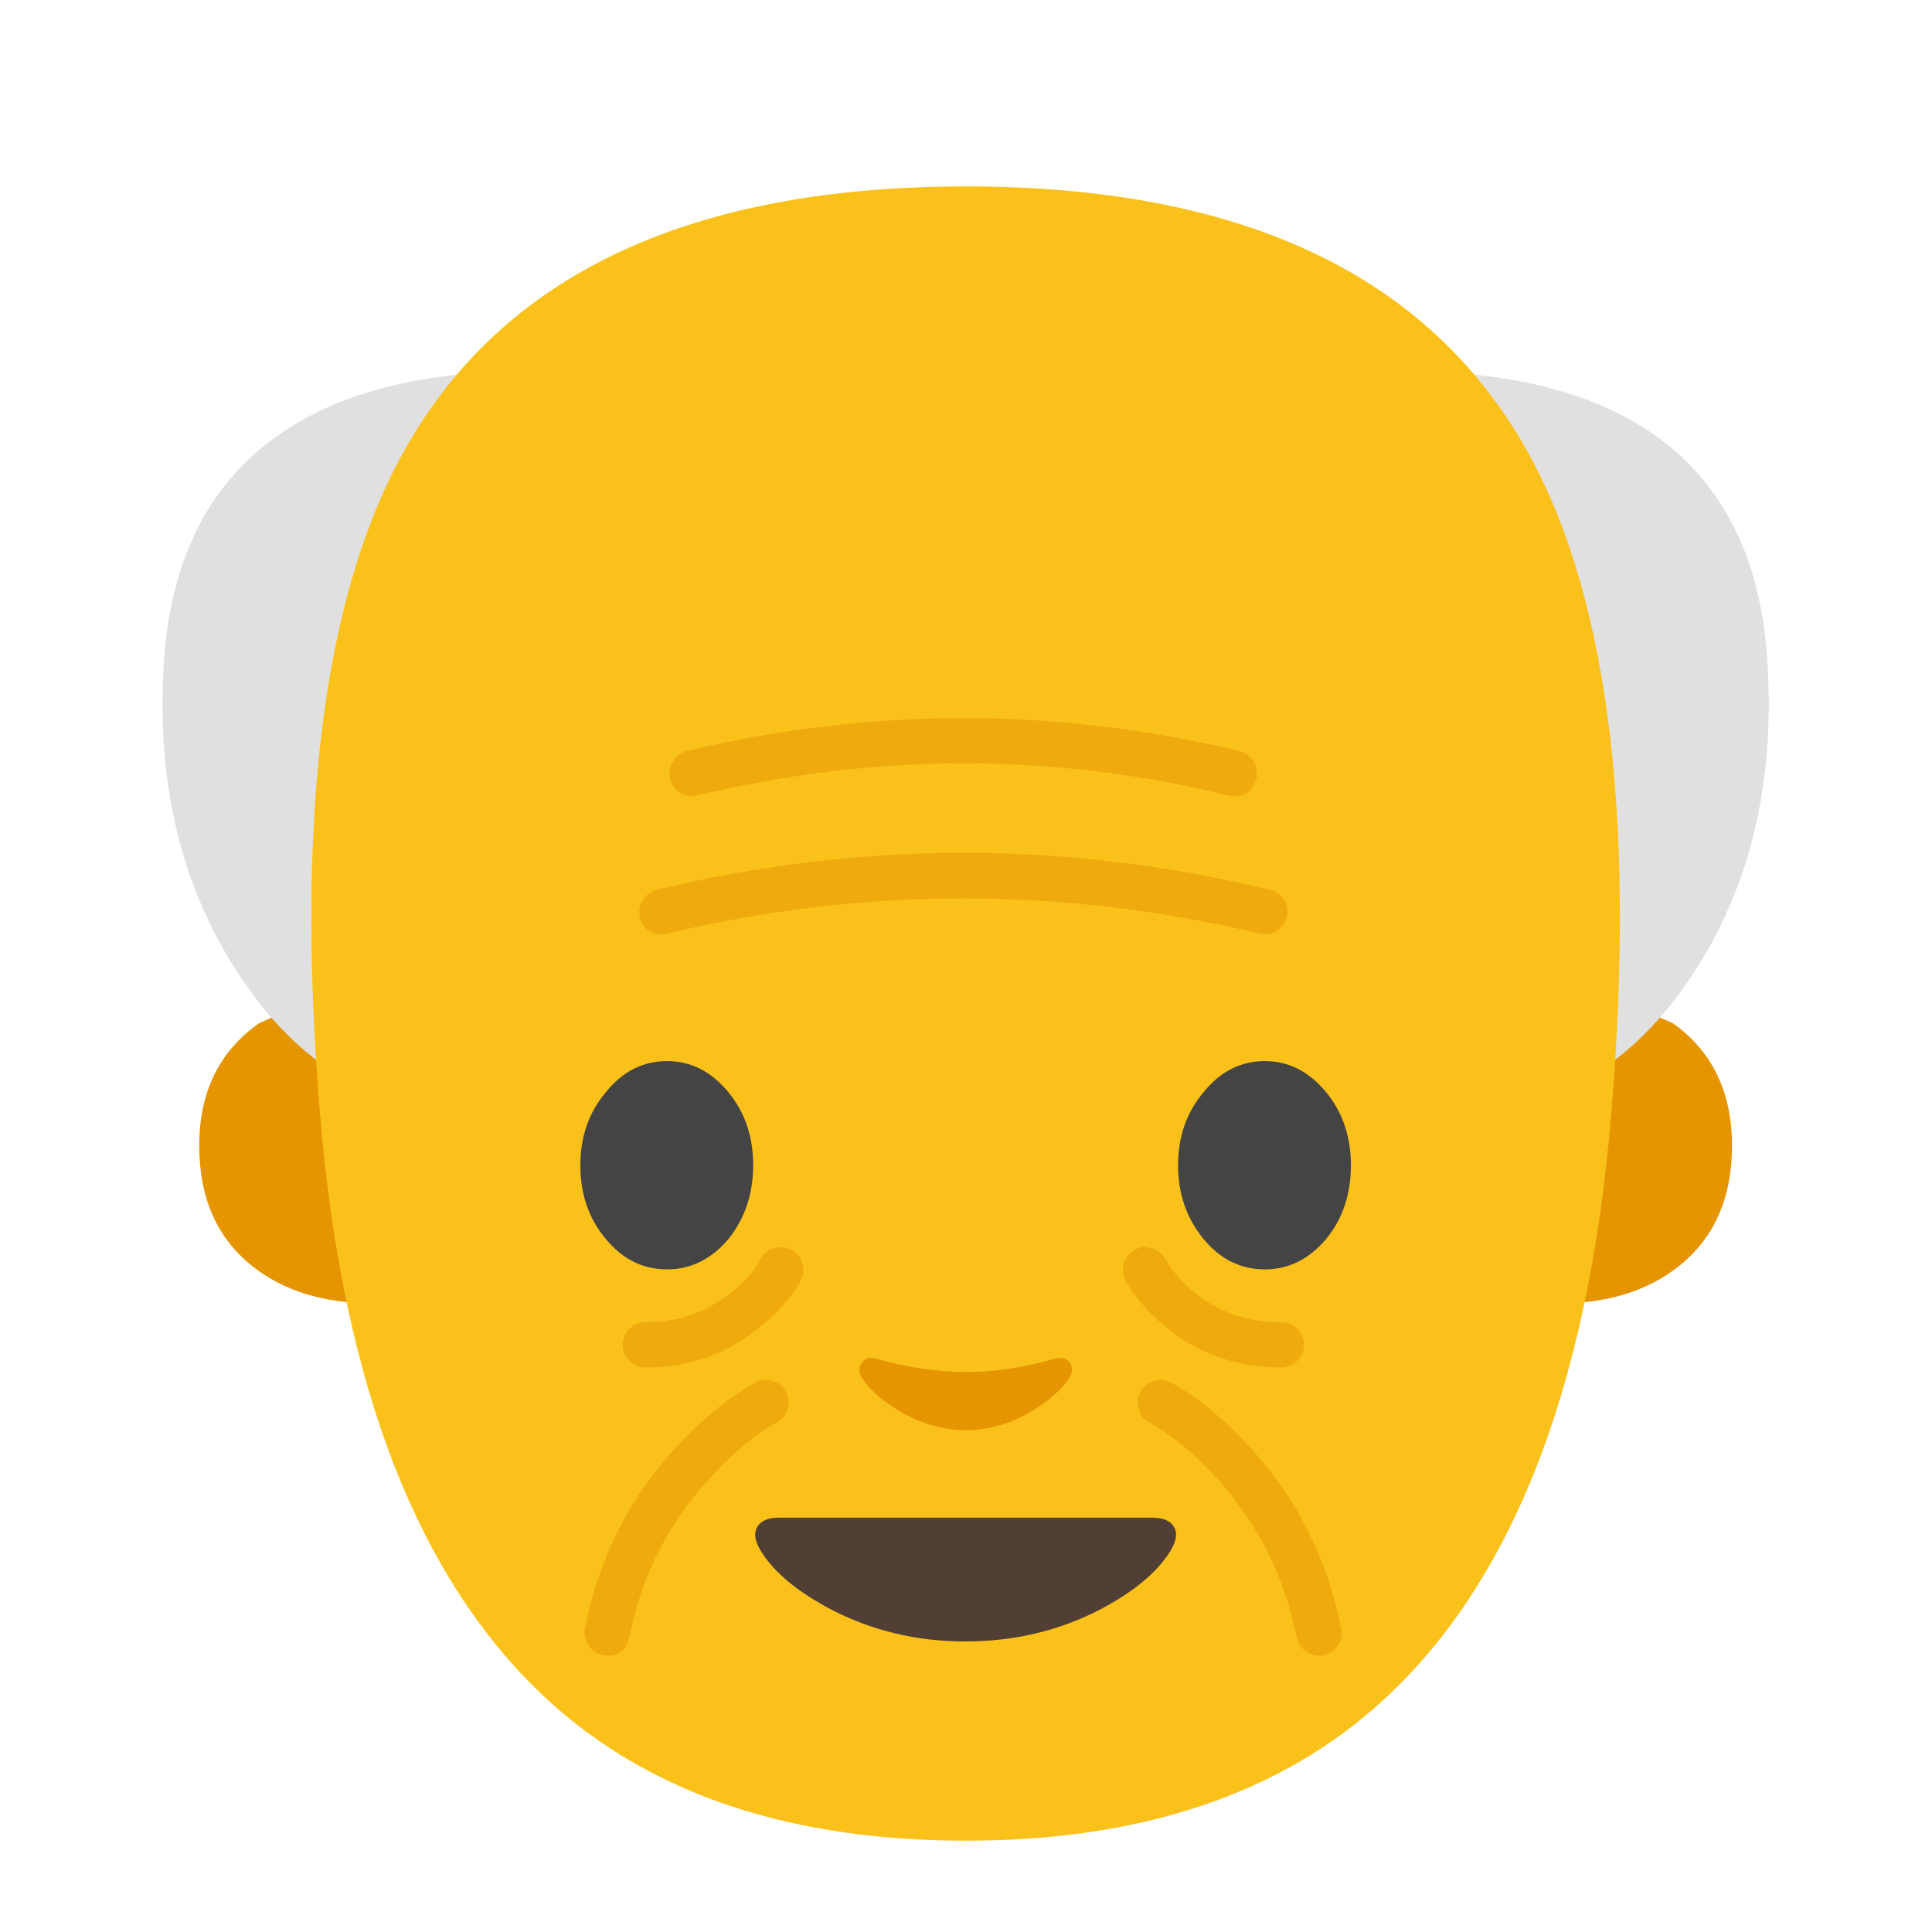
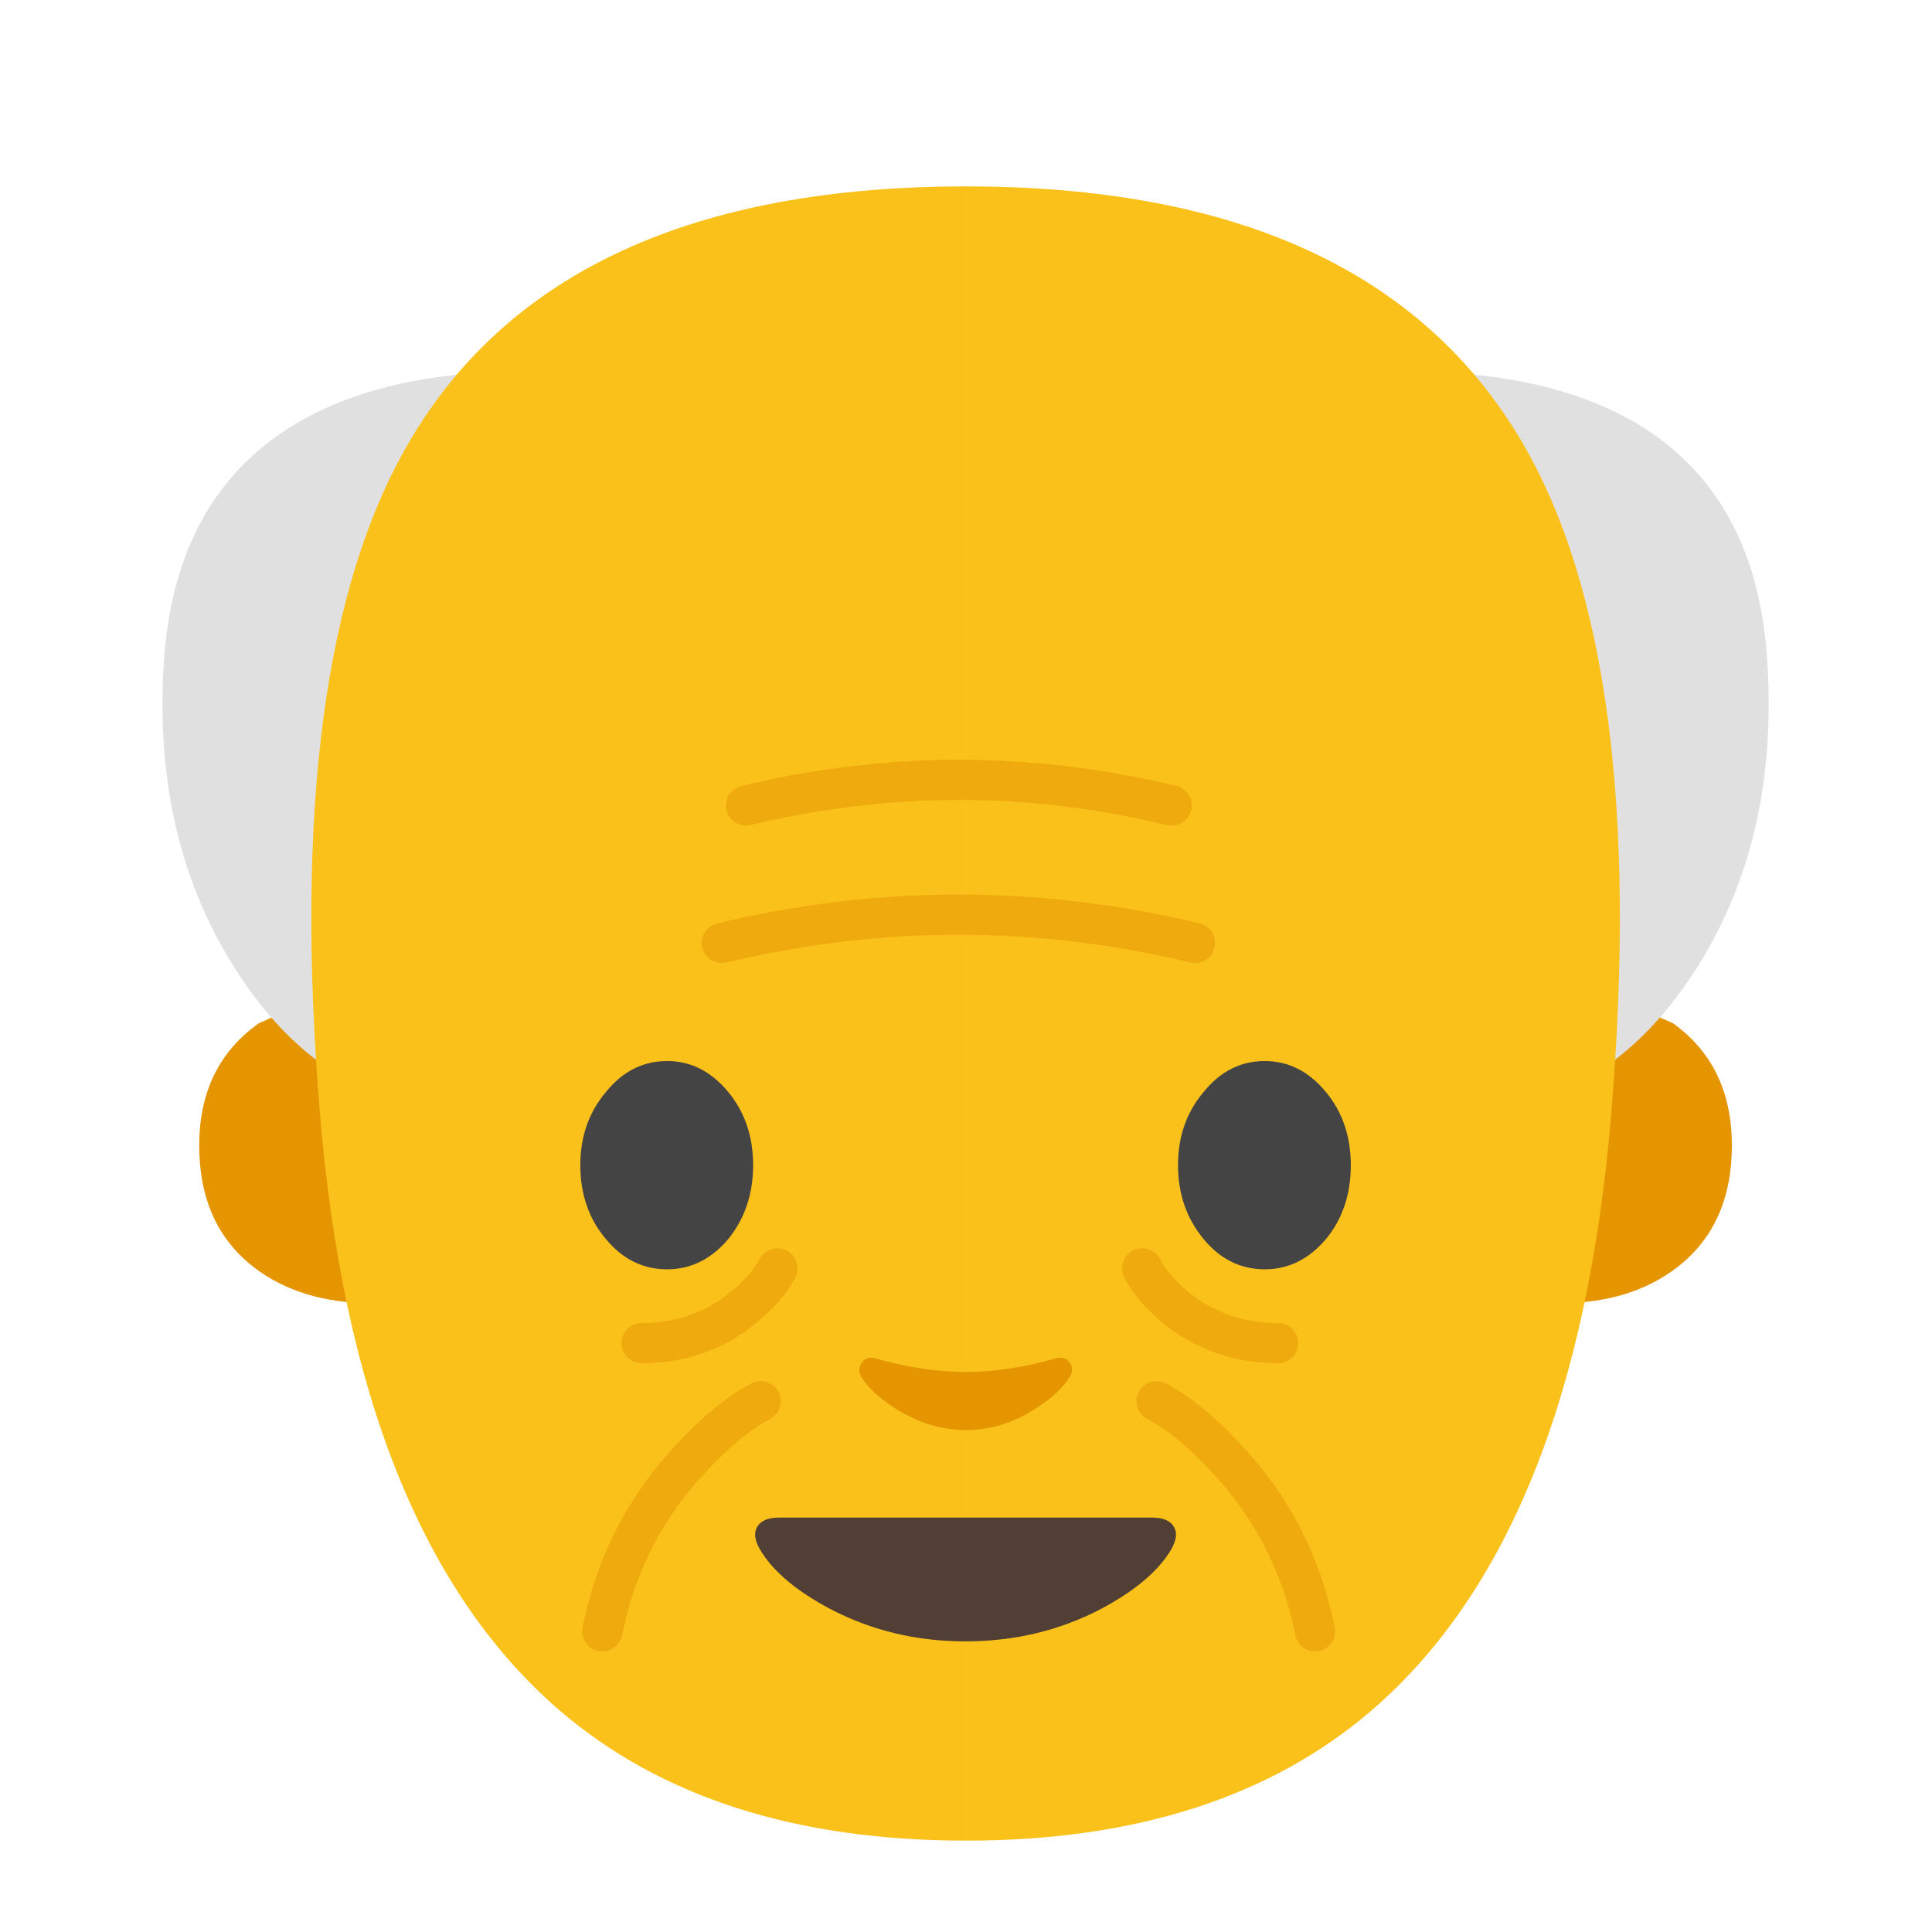
- <svg xmlns="http://www.w3.org/2000/svg" xmlns:xlink="http://www.w3.org/1999/xlink" version="1.1" preserveAspectRatio="none" x="0px" y="0px" width="128px" height="128px" viewBox="0 0 128 128">
+ <svg xmlns="http://www.w3.org/2000/svg" xmlns:xlink="http://www.w3.org/1999/xlink" version="1.1" preserveAspectRatio="none" x="0px" y="0px" width="72px" height="72px" viewBox="0 0 72 72">
  <defs>
-     <filter id="Filter_1" x="-20%" y="-20%" width="140%" height="140%" color-interpolation-filters="sRGB">
-       <feColorMatrix in="SourceGraphic" type="matrix" values="1 0 0 0 0 0 1 0 0 0 0 0 1 0 0 0 0 0 0.5 0" result="result1" />
-     </filter>
    <g id="Layer0_0_MEMBER_0_MEMBER_0_MEMBER_0_FILL">
      <path fill="#E49500" stroke="none" d=" M 106.9 66.05 L 103.3 66.05 103.3 86.35 Q 108.05 86.35 111.15 83.95 114.75 81.15 114.75 75.9 114.75 70.6 110.85 67.8 L 106.9 66.05 Z" />
    </g>
    <g id="Layer0_0_MEMBER_0_MEMBER_1_MEMBER_0_FILL">
      <path fill="#E49500" stroke="none" d=" M 24.7 66.05 L 21.05 66.05 17.15 67.8 Q 13.2 70.6 13.2 75.9 13.2 81.15 16.8 83.95 19.9 86.35 24.7 86.35 L 24.7 66.05 Z" />
    </g>
    <g id="Layer0_0_MEMBER_1_MEMBER_0_FILL">
      <path fill="#E0E0E0" stroke="none" d=" M 51.9 49.3 Q 51.9 38.55 47.85 31.95 43.3 24.6 34.9 24.6 24.8 24.6 18.85 28.55 11.5 33.4 10.85 44 10.1 56 15.95 64.75 21.75 73.45 30.6 73.45 39.4 73.45 45.65 66.4 51.9 59.3 51.9 49.3 Z" />
    </g>
    <g id="Layer0_0_MEMBER_1_MEMBER_1_FILL">
-       <path fill="#E0E0E0" stroke="none" d=" M 117.1 43.95 Q 116.5 33.35 109.15 28.5 103.2 24.6 93.05 24.6 84.7 24.6 80.15 31.95 76.05 38.6 76.05 49.3 76.05 59.3 82.3 66.4 88.55 73.45 97.35 73.45 106.2 73.45 112.05 64.7 117.85 56 117.1 43.95 Z" />
+       <path fill="#E0E0E0" stroke="none" d=" M 109.15 28.5 Q 103.2 24.6 93.05 24.6 84.7 24.6 80.15 31.95 76.05 38.6 76.05 49.3 76.05 59.3 82.3 66.4 88.55 73.45 97.35 73.45 106.2 73.45 112.05 64.7 117.85 56 117.1 43.95 116.5 33.35 109.15 28.5 Z" />
    </g>
    <g id="Layer0_0_MEMBER_2_FILL">
      <path fill="#FBC11B" stroke="none" d=" M 27.1 29.3 Q 18.7 43.65 21.2 73.8 23.5 101.6 37.05 113.3 47.1 121.95 64 121.95 L 64 12.35 Q 37 12.35 27.1 29.3 Z" />
    </g>
    <g id="Layer0_0_MEMBER_3_FILL">
      <path fill="#FBC11B" stroke="none" d=" M 106.75 73.8 Q 109.25 43.65 100.85 29.3 90.9 12.35 64 12.35 L 64 121.95 Q 80.85 121.95 90.9 113.3 104.45 101.6 106.75 73.8 Z" />
    </g>
-     <g id="Layer0_0_MEMBER_4_MEMBER_0_FILL">
+     <g id="Layer0_0_MEMBER_7_MEMBER_0_FILL">
      <path fill="#444444" stroke="none" d=" M 40.15 72.35 Q 38.45 74.35 38.45 77.2 38.45 80.1 40.15 82.1 41.8 84.1 44.2 84.1 46.55 84.1 48.25 82.1 49.9 80.05 49.9 77.2 49.9 74.35 48.25 72.35 46.55 70.3 44.2 70.3 41.8 70.3 40.15 72.35 Z" />
    </g>
-     <g id="Layer0_0_MEMBER_5_MEMBER_0_FILL">
+     <g id="Layer0_0_MEMBER_8_MEMBER_0_FILL">
      <path fill="#444444" stroke="none" d=" M 87.85 72.35 Q 86.15 70.3 83.8 70.3 81.4 70.3 79.75 72.35 78.05 74.35 78.05 77.2 78.05 80.05 79.75 82.1 81.4 84.1 83.8 84.1 86.15 84.1 87.85 82.1 89.5 80.1 89.5 77.2 89.5 74.35 87.85 72.35 Z" />
    </g>
-     <g id="Layer0_0_MEMBER_6_MEMBER_0_FILL">
-       <path fill="#513F35" stroke="none" d=" M 77.8 101.2 Q 77.45 100.55 76.35 100.55 L 51.6 100.55 Q 50.5 100.55 50.15 101.2 49.8 101.85 50.5 102.9 51.8 104.9 55 106.6 59.1 108.75 63.95 108.75 68.85 108.75 72.95 106.6 76.15 104.9 77.45 102.9 78.15 101.85 77.8 101.2 Z" />
+     <g id="Layer0_0_MEMBER_9_MEMBER_0_FILL">
+       <path fill="#513F35" stroke="none" d=" M 63.95 108.75 Q 68.85 108.75 72.95 106.6 76.15 104.9 77.45 102.9 78.15 101.85 77.8 101.2 77.45 100.55 76.35 100.55 L 51.6 100.55 Q 50.5 100.55 50.15 101.2 49.8 101.85 50.5 102.9 51.8 104.9 55 106.6 59.1 108.75 63.95 108.75 Z" />
    </g>
-     <g id="Layer0_0_MEMBER_7_MEMBER_0_FILL">
+     <g id="Layer0_0_MEMBER_10_MEMBER_0_FILL">
      <path fill="#E49500" stroke="none" d=" M 58 90 Q 57.35 89.85 57.1 90.3 56.8 90.7 57.05 91.2 57.75 92.35 59.45 93.4 61.65 94.75 64 94.75 66.35 94.75 68.5 93.4 70.2 92.35 70.9 91.2 71.15 90.7 70.9 90.3 70.6 89.85 69.95 90 66.8 90.9 64 90.9 61.15 90.9 58 90 Z" />
    </g>
-     <g id="An_1F474_SVG_Layer_1__Group__2_0_Layer0_0_MEMBER_0_FILL">
-       <path fill="#E49500" stroke="none" d=" M 37.05 5.1 L 37.4 5.15 Q 38.55 5.15 38.9 4 39 3.35 38.7 2.85 38.35 2.3 37.75 2.15 19.5 -2.2 1.15 2.15 0.55 2.3 0.25 2.85 -0.1 3.35 0.05 4 0.2 4.6 0.75 4.95 1.25 5.25 1.85 5.1 19.6 0.85 37.05 5.1 Z" />
-     </g>
-     <g id="An_1F474_SVG_Layer_1__Group__1_0_Layer0_0_MEMBER_0_FILL">
-       <path fill="#E49500" stroke="none" d=" M 41.45 5.35 Q 42.55 5.35 42.9 4.2 43.05 3.6 42.75 3.1 42.4 2.55 41.8 2.4 21.5 -2.5 1.15 2.4 0.55 2.55 0.25 3.1 -0.1 3.6 0.05 4.2 0.15 4.8 0.7 5.15 1.25 5.45 1.85 5.3 21.45 0.65 41.1 5.3 L 41.45 5.35 Z" />
-     </g>
-     <g id="An_1F474_SVG_Layer_1__Group__1_0_0_Layer0_0_MEMBER_0_FILL">
-       <path fill="#E49500" stroke="none" d=" M 12.75 2.85 Q 13.3 2.55 13.5 1.95 13.65 1.35 13.35 0.8 13.1 0.25 12.5 0.1 11.85 -0.1 11.35 0.2 8.9 1.55 6.4 4.15 1.45 9.35 0.05 16.5 -0.05 17.1 0.3 17.6 0.6 18.15 1.25 18.25 L 1.55 18.3 Q 2.75 18.3 3 17.05 4.25 10.8 8.6 6.25 10.75 3.95 12.75 2.85 Z" />
-     </g>
-     <g id="An_1F474_SVG_Layer_1__Group__0_Layer0_0_MEMBER_0_FILL">
-       <path fill="#E49500" stroke="none" d=" M 11.8 2.2 Q 12.1 1.65 11.9 1.05 11.75 0.45 11.2 0.15 10.65 -0.15 10.05 0.05 9.45 0.2 9.15 0.75 8.6 1.85 7.35 2.85 4.85 4.95 1.5 4.95 0.85 4.95 0.45 5.4 0 5.8 0 6.45 0 7.05 0.45 7.5 0.85 7.95 1.5 7.95 5.95 7.95 9.25 5.15 10.95 3.75 11.8 2.2 Z" />
-     </g>
-     <g id="An_1F474_SVG_Layer_1__Group__1_1_0_Layer0_0_MEMBER_0_FILL">
-       <path fill="#E49500" stroke="none" d=" M 7.1 4.15 Q 4.65 1.55 2.2 0.2 1.65 -0.1 1.05 0.1 0.45 0.25 0.15 0.8 -0.15 1.35 0.05 1.95 0.2 2.55 0.75 2.85 2.75 3.95 4.9 6.2 9.25 10.8 10.5 17.05 10.6 17.6 11.05 17.95 11.45 18.3 12 18.3 L 12.3 18.25 Q 12.9 18.15 13.25 17.6 13.6 17.1 13.45 16.5 12.05 9.35 7.1 4.15 Z" />
-     </g>
-     <g id="An_1F474_SVG_Layer_1__Group__0_0_Layer0_0_MEMBER_0_FILL">
-       <path fill="#E49500" stroke="none" d=" M 10.5 7.95 Q 11.15 7.95 11.55 7.5 12 7.05 12 6.45 12 5.8 11.55 5.4 11.15 4.95 10.5 4.95 7.15 4.95 4.7 2.95 3.45 1.9 2.8 0.75 2.5 0.2 1.9 0.05 1.3 -0.15 0.8 0.15 0.25 0.45 0.05 1.05 -0.1 1.65 0.15 2.2 1.05 3.75 2.7 5.15 6 7.95 10.5 7.95 Z" />
-     </g>
+     <path id="Layer0_0_MEMBER_4_MEMBER_0_1_STROKES" stroke="#E49500" stroke-opacity="0.498" stroke-width="1.5" stroke-linejoin="round" stroke-linecap="round" fill="none" d=" M 27.794 30 Q 35.753 28.088 43.656 30" />
+     <path id="Layer0_0_MEMBER_5_MEMBER_0_1_STROKES" stroke="#E49500" stroke-opacity="0.498" stroke-width="1.5" stroke-linejoin="round" stroke-linecap="round" fill="none" d=" M 26.894 35.134 Q 35.725 33.025 44.528 35.134" />
+     <path id="Layer0_0_MEMBER_6_MEMBER_0_MEMBER_0_1_STROKES" stroke="#E49500" stroke-opacity="0.498" stroke-width="1.5" stroke-linejoin="round" stroke-linecap="round" fill="none" d=" M 28.349 52.194 Q 27.168 52.812 25.847 54.219 23.203 56.975 22.444 60.771" />
+     <path id="Layer0_0_MEMBER_6_MEMBER_0_MEMBER_1_1_STROKES" stroke="#E49500" stroke-opacity="0.498" stroke-width="1.5" stroke-linejoin="round" stroke-linecap="round" fill="none" d=" M 28.956 47.244 Q 28.59 47.947 27.746 48.65 26.115 50.028 23.894 50.028" />
+     <path id="Layer0_0_MEMBER_6_MEMBER_1_MEMBER_0_1_STROKES" stroke="#E49500" stroke-opacity="0.498" stroke-width="1.5" stroke-linejoin="round" stroke-linecap="round" fill="none" d=" M 43.094 52.194 Q 44.275 52.812 45.597 54.219 48.24 56.975 48.999 60.771" />
+     <path id="Layer0_0_MEMBER_6_MEMBER_1_MEMBER_1_1_STROKES" stroke="#E49500" stroke-opacity="0.498" stroke-width="1.5" stroke-linejoin="round" stroke-linecap="round" fill="none" d=" M 42.544 47.244 Q 42.909 47.947 43.725 48.65 45.384 50.028 47.606 50.028" />
  </defs>
  <g id="Layer_1">
-     <g transform="matrix( 1, 0, 0, 1, 0,0) ">
+     <g transform="matrix( 0.5624542, 0, 0, 0.5624542, 0,0) ">
      <use xlink:href="#Layer0_0_MEMBER_0_MEMBER_0_MEMBER_0_FILL" />
    </g>
-     <g transform="matrix( 1, 0, 0, 1, 0,0) ">
+     <g transform="matrix( 0.5624542, 0, 0, 0.5624542, 0,0) ">
      <use xlink:href="#Layer0_0_MEMBER_0_MEMBER_1_MEMBER_0_FILL" />
    </g>
-     <g transform="matrix( 1, 0, 0, 1, 0,0) ">
+     <g transform="matrix( 0.5624695, 0, 0, 0.5624695, 0,0) ">
      <use xlink:href="#Layer0_0_MEMBER_1_MEMBER_0_FILL" />
    </g>
-     <g transform="matrix( 1, 0, 0, 1, 0,0) ">
+     <g transform="matrix( 0.5624695, 0, 0, 0.5624695, 0,0) ">
      <use xlink:href="#Layer0_0_MEMBER_1_MEMBER_1_FILL" />
    </g>
-     <g transform="matrix( 1, 0, 0, 1, 0,0) ">
+     <g transform="matrix( 0.5624847, 0, 0, 0.5624847, 0,0) ">
      <use xlink:href="#Layer0_0_MEMBER_2_FILL" />
    </g>
-     <g transform="matrix( 1, 0, 0, 1, 0,0) ">
+     <g transform="matrix( 0.5624847, 0, 0, 0.5624847, 0,0) ">
      <use xlink:href="#Layer0_0_MEMBER_3_FILL" />
    </g>
-     <g transform="matrix( 1, 0, 0, 1, 0,0) ">
-       <use xlink:href="#Layer0_0_MEMBER_4_MEMBER_0_FILL" />
+     <g transform="matrix( 0.5624847, 0, 0, 0.5624847, 26.95,28.2) ">
+       <use xlink:href="#Layer0_0_MEMBER_4_MEMBER_0_1_STROKES" transform="matrix( 1.777817, 0, 0, 1.777817, -47.9,-50.1) " />
    </g>
-     <g transform="matrix( 1, 0, 0, 1, 0,0) ">
-       <use xlink:href="#Layer0_0_MEMBER_5_MEMBER_0_FILL" />
+     <g transform="matrix( 0.5624847, 0, 0, 0.5624847, 26.05,33.25) ">
+       <use xlink:href="#Layer0_0_MEMBER_5_MEMBER_0_1_STROKES" transform="matrix( 1.777817, 0, 0, 1.777817, -46.3,-59.1) " />
    </g>
-     <g transform="matrix( 1, 0, 0, 1, 0,0) ">
-       <use xlink:href="#Layer0_0_MEMBER_6_MEMBER_0_FILL" />
+     <g transform="matrix( 0.5624542, 0, 0, 0.5624542, 21.6,51.35) ">
+       <use xlink:href="#Layer0_0_MEMBER_6_MEMBER_0_MEMBER_0_1_STROKES" transform="matrix( 1.777908, 0, 0, 1.777908, -38.4,-91.25) " />
    </g>
-     <g transform="matrix( 1, 0, 0, 1, 0,0) ">
+     <g transform="matrix( 0.5624542, 0, 0, 0.5624542, 23.05,46.4) ">
+       <use xlink:href="#Layer0_0_MEMBER_6_MEMBER_0_MEMBER_1_1_STROKES" transform="matrix( 1.777908, 0, 0, 1.777908, -40.95,-82.45) " />
+     </g>
+     <g transform="matrix( 0.5624542, 0, 0, 0.5624542, 42.25,51.35) ">
+       <use xlink:href="#Layer0_0_MEMBER_6_MEMBER_1_MEMBER_0_1_STROKES" transform="matrix( 1.777908, 0, 0, 1.777908, -75.1,-91.25) " />
+     </g>
+     <g transform="matrix( 0.5624542, 0, 0, 0.5624542, 41.7,46.4) ">
+       <use xlink:href="#Layer0_0_MEMBER_6_MEMBER_1_MEMBER_1_1_STROKES" transform="matrix( 1.777908, 0, 0, 1.777908, -74.1,-82.45) " />
+     </g>
+     <g transform="matrix( 0.5624695, 0, 0, 0.5624695, 0,0) ">
      <use xlink:href="#Layer0_0_MEMBER_7_MEMBER_0_FILL" />
    </g>
-     <g transform="matrix( 1, 0, 0, 1, 44.35,47.6) ">
-       <g id="Camada_1">
-         <g transform="matrix( 1, 0, 0, 1, 0,0) ">
-           <use filter="url(#Filter_1)" xlink:href="#An_1F474_SVG_Layer_1__Group__2_0_Layer0_0_MEMBER_0_FILL" />
-         </g>
-       </g>
+     <g transform="matrix( 0.5624695, 0, 0, 0.5624695, 0,0) ">
+       <use xlink:href="#Layer0_0_MEMBER_8_MEMBER_0_FILL" />
    </g>
-     <g transform="matrix( 1, 0, 0, 1, 42.35,56.55) ">
-       <g transform="matrix( 1, 0, 0, 1, 0,0) ">
-         <use filter="url(#Filter_1)" xlink:href="#An_1F474_SVG_Layer_1__Group__1_0_Layer0_0_MEMBER_0_FILL" />
-       </g>
+     <g transform="matrix( 0.5624695, 0, 0, 0.5624695, 0,0) ">
+       <use xlink:href="#Layer0_0_MEMBER_9_MEMBER_0_FILL" />
    </g>
-     <g transform="matrix( 1, 0, 0, 1, 38.7,91.4) ">
-       <g transform="matrix( 1, 0, 0, 1, 0,0) ">
-         <use filter="url(#Filter_1)" xlink:href="#An_1F474_SVG_Layer_1__Group__1_0_0_Layer0_0_MEMBER_0_FILL" />
-       </g>
-     </g>
-     <g transform="matrix( 1, 0, 0, 1, 41.25,82.65) ">
-       <g transform="matrix( 1, 0, 0, 1, 0,0) ">
-         <use filter="url(#Filter_1)" xlink:href="#An_1F474_SVG_Layer_1__Group__0_Layer0_0_MEMBER_0_FILL" />
-       </g>
-     </g>
-     <g transform="matrix( 1, 0, 0, 1, 75.4,91.4) ">
-       <g transform="matrix( 1, 0, 0, 1, 0,0) ">
-         <use filter="url(#Filter_1)" xlink:href="#An_1F474_SVG_Layer_1__Group__1_1_0_Layer0_0_MEMBER_0_FILL" />
-       </g>
-     </g>
-     <g transform="matrix( 1, 0, 0, 1, 74.4,82.65) ">
-       <g transform="matrix( 1, 0, 0, 1, 0,0) ">
-         <use filter="url(#Filter_1)" xlink:href="#An_1F474_SVG_Layer_1__Group__0_0_Layer0_0_MEMBER_0_FILL" />
-       </g>
+     <g transform="matrix( 0.5624695, 0, 0, 0.5624695, 0,0) ">
+       <use xlink:href="#Layer0_0_MEMBER_10_MEMBER_0_FILL" />
    </g>
  </g>
</svg>
